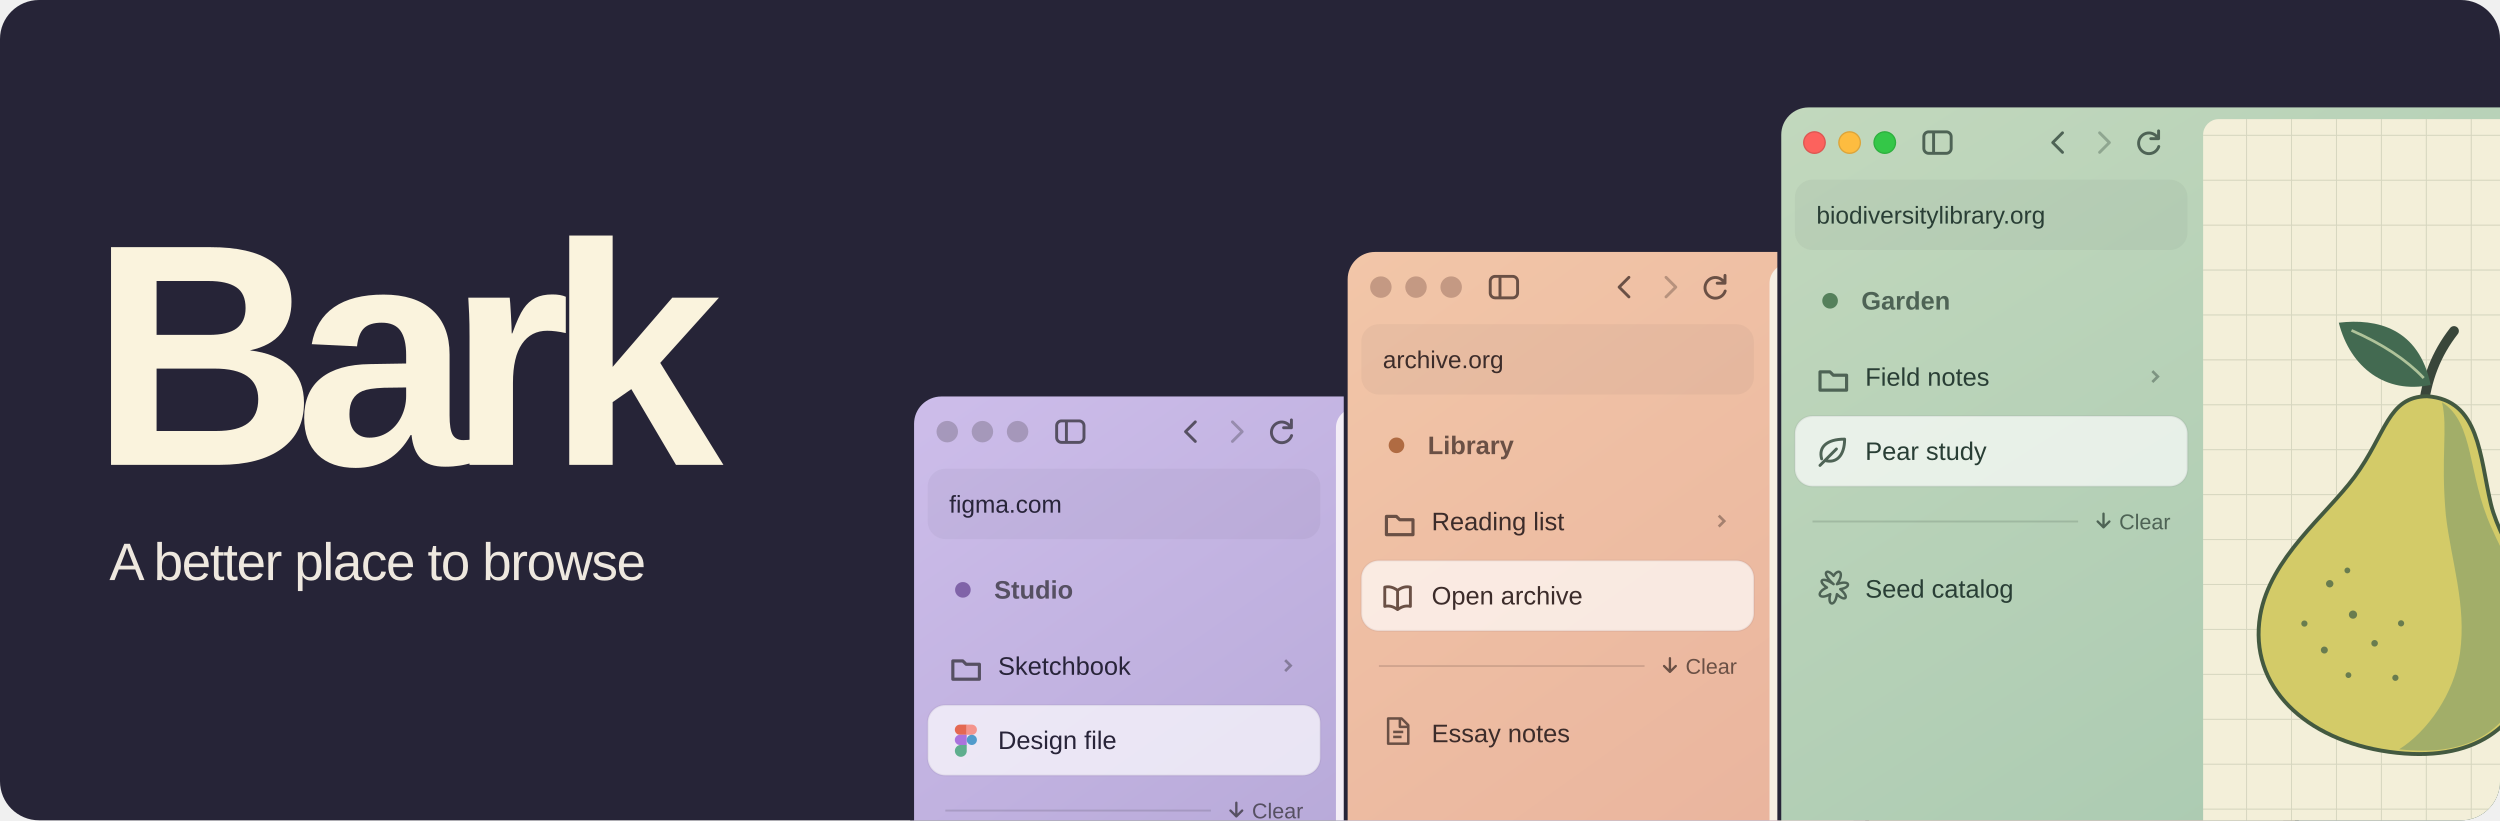
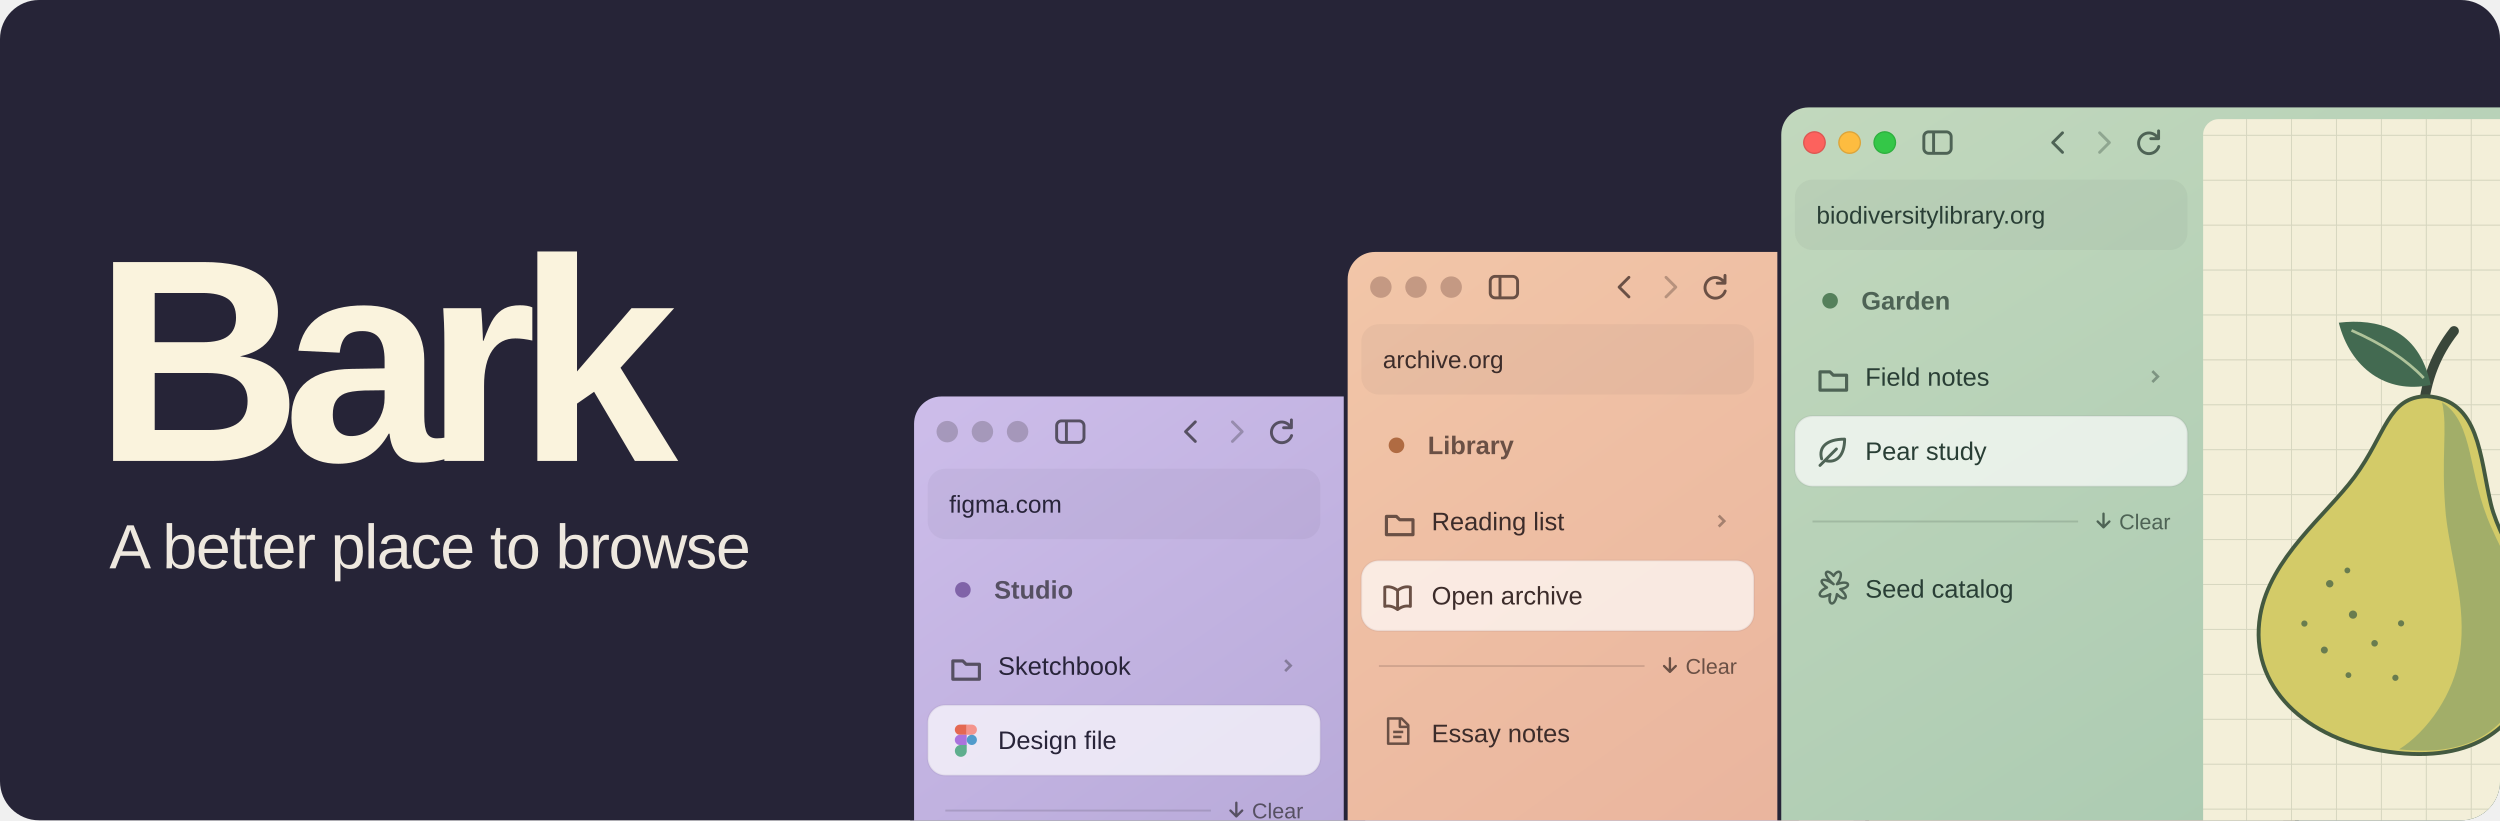
<svg xmlns="http://www.w3.org/2000/svg" xmlns:xlink="http://www.w3.org/1999/xlink" width="1280" height="420" viewBox="0 0 1280 420" role="img" aria-labelledby="title desc">
  <defs>
    <clipPath id="frame">
      <rect width="1280" height="420" rx="20" />
    </clipPath>
    <clipPath id="plate">
      <rect x="1128" y="61" width="263" height="436" rx="8" />
    </clipPath>
    <pattern id="paper-grid" width="23" height="23" patternUnits="userSpaceOnUse">
      <path d="M23 0H0V23" fill="none" stroke="#68745e" stroke-opacity=".2" stroke-width="1" />
    </pattern>
    <linearGradient id="studio-theme" x2=".85" y2="1">
      <stop stop-color="#cdbdea" />
      <stop offset="1" stop-color="#a79acb" />
    </linearGradient>
    <linearGradient id="library-theme" x2=".85" y2="1">
      <stop stop-color="#f2c6a8" />
      <stop offset="1" stop-color="#e5ab98" />
    </linearGradient>
    <linearGradient id="garden-theme" x2=".85" y2="1">
      <stop stop-color="#c2d8bd" />
      <stop offset="1" stop-color="#a2c5ad" />
    </linearGradient>
    <g id="window-buttons">
      <circle cx="18" cy="19" r="5.5" />
      <circle cx="36" cy="19" r="5.5" />
      <circle cx="54" cy="19" r="5.5" />
    </g>
    <g id="sidebar-chrome">
      <g fill="none" stroke="currentColor" stroke-width="1.5" stroke-linecap="round" stroke-linejoin="round">
        <rect x="74" y="13.5" width="14" height="11" rx="2.5" />
        <path d="M79 14v10" />
        <path d="m145 14-5 5 5 5" />
        <path d="m164 14 5 5-5 5" opacity=".42" />
        <path d="M194 17a5.3 5.3 0 1 0 .3 4m-.1-8v4h-4" />
      </g>
      <rect x="8" y="38" width="201" height="36" rx="9" fill="#211d24" opacity=".045" />
      <use xlink:href="#folio" transform="translate(20 133) scale(.85)" />
      <path d="m191 136 2.8 2.8-2.8 2.8" fill="none" stroke="currentColor" stroke-width="1.4" opacity=".55" />
      <rect x="8" y="159" width="201" height="36" rx="9" fill="#fff" fill-opacity=".68" stroke="#262437" stroke-opacity=".055" />
      <path d="M17 213h136" stroke="currentColor" stroke-opacity=".22" />
      <g fill="none" stroke="currentColor" stroke-width="1.2" stroke-linecap="round" stroke-linejoin="round">
        <path d="M166 209v7m-3-3 3 3 3-3" />
      </g>
      <text x="174" y="217" fill="currentColor" font-size="11" font-weight="500">Clear</text>
    </g>
    <g id="folio" fill="none" stroke="currentColor" stroke-width="1.9" stroke-linejoin="round">
      <path d="M1 4h6l2 2h8v9H1z" />
    </g>
    <g id="book" fill="none" stroke="currentColor" stroke-width="1.8" stroke-linejoin="round">
      <path d="M0 2q4-1 8 2 4-3 8-2v12q-4-1-8 2-4-3-8-2zM8 4v12" />
    </g>
    <g id="leaf" fill="none" stroke="currentColor" stroke-width="1.8" stroke-linecap="round" stroke-linejoin="round">
      <path d="M2 13C0 6 5 1 16 1c0 10-5 15-12 13M1 17l10-10" />
    </g>
    <g id="page" fill="none" stroke="currentColor" stroke-width="1.5" stroke-linejoin="round">
      <path d="M2 1h8l4 4v11H2zM9 1v5h5M5 9h6M5 12h5" />
    </g>
    <g id="flower" fill="none" stroke="currentColor" stroke-width="1.5" stroke-linejoin="round">
      <path d="M8 6C0-1 4-4 8 1c3-5 7-2 2 5 8-3 9 2 2 3 6 5 3 8-2 3-1 8-6 7-4 0-7 4-9-1-2-4C-2 4 1 1 8 6z" />
    </g>
  </defs>
  <g clip-path="url(#frame)" font-family="Arial, Helvetica, sans-serif">
    <rect width="1280" height="420" fill="#262437" />
-     <text x="46" y="238" fill="#faf3dd" font-family="'Arial Black', 'Helvetica Neue', Arial, sans-serif" font-size="162" font-weight="900" letter-spacing="-12">Bark</text>
-     <text x="56" y="297" fill="#eee8df" font-size="27" letter-spacing="-.65">A better place to browse</text>
+     <text x="48" y="236" fill="#faf3dd" font-family="'Arial Black', 'Helvetica Neue', Arial, sans-serif" font-size="148" font-weight="900" letter-spacing="-10">Bark</text>
+     <text x="56" y="291" fill="#eee8df" font-size="32" letter-spacing="-.65">A better place to browse</text>
    <g transform="translate(467 202)" fill="#282439" color="#565062" font-size="13">
      <rect width="489" height="398" rx="15" fill="url(#studio-theme)" stroke="#262437" stroke-width="2" />
-       <rect x="217" y="7" width="265" height="384" rx="10" fill="#f3edf6" />
+       <rect x="232" y="7" width="250" height="384" rx="10" fill="#f3edf6" />
      <use xlink:href="#window-buttons" fill="#857a94" opacity=".54" />
      <use xlink:href="#sidebar-chrome" />
      <text x="19" y="60.5" font-size="12.5">figma.com</text>
      <circle cx="26" cy="100" r="4" fill="#8063a8" />
      <text x="42" y="104.5" fill="currentColor" font-weight="600">Studio</text>
      <text x="44" y="143.5">Sketchbook</text>
      <g transform="translate(21 169) scale(.87)">
        <path d="M4 0h4v6H4a3 3 0 0 1 0-6Z" fill="#e46852" />
        <path d="M8 0h3a3 3 0 0 1 0 6H8Z" fill="#f4948c" />
        <path d="M4 6h4v6H4a3 3 0 0 1 0-6Z" fill="#aa73dd" />
        <circle cx="11" cy="9" r="3" fill="#519bcb" />
        <path d="M4 12h4v3a3.5 3.5 0 1 1-4-3Z" fill="#5fae8e" />
      </g>
      <text x="44" y="181.5" font-weight="500">Design file</text>
      <use xlink:href="#page" x="20" y="239" />
      <text x="44" y="252">Type specimens</text>
    </g>
    <g transform="translate(689 128)" fill="#3c2c2a" color="#6a5045" font-size="13">
      <rect width="487" height="411" rx="15" fill="url(#library-theme)" stroke="#262437" stroke-width="2" />
-       <rect x="217" y="7" width="263" height="397" rx="10" fill="#f6eee3" />
+       <rect x="232" y="7" width="248" height="397" rx="10" fill="#f6eee3" />
      <use xlink:href="#window-buttons" fill="#a27867" opacity=".57" />
      <use xlink:href="#sidebar-chrome" />
      <text x="19" y="60.5" font-size="12.5">archive.org</text>
      <circle cx="26" cy="100" r="4" fill="#b06b42" />
      <text x="42" y="104.5" fill="currentColor" font-weight="600">Library</text>
      <text x="44" y="143.5">Reading list</text>
      <use xlink:href="#book" transform="translate(20 171) scale(.82)" />
      <text x="44" y="181.5" font-weight="500">Open archive</text>
      <use xlink:href="#page" transform="translate(20 239) scale(.86)" />
      <text x="44" y="252">Essay notes</text>
    </g>
    <g transform="translate(911 54)" fill="#293e35" color="#4e6355" font-size="13">
      <rect width="585" height="438" rx="15" fill="url(#garden-theme)" stroke="#262437" stroke-width="2" />
      <g stroke-width=".7">
        <circle cx="18" cy="19" r="5.5" fill="#fc625d" stroke="#dd5652" />
        <circle cx="36" cy="19" r="5.5" fill="#fdbc40" stroke="#dca43a" />
        <circle cx="54" cy="19" r="5.5" fill="#34c748" stroke="#2db03e" />
      </g>
      <use xlink:href="#sidebar-chrome" />
      <text x="19" y="60.5" font-size="12.5">biodiversitylibrary.org</text>
      <circle cx="26" cy="100" r="4" fill="#55805b" />
      <text x="42" y="104.5" fill="currentColor" font-weight="600">Garden</text>
      <text x="44" y="143.5">Field notes</text>
      <use xlink:href="#leaf" transform="translate(20 170) scale(.84)" />
      <text x="44" y="181.5" font-weight="500">Pear study</text>
      <use xlink:href="#flower" transform="translate(21 240) scale(.85)" />
      <text x="44" y="252">Seed catalog</text>
    </g>
    <g clip-path="url(#plate)">
      <rect x="1128" y="61" width="263" height="436" fill="#f3efd9" />
      <rect x="1128" y="61" width="263" height="436" fill="url(#paper-grid)" />
      <g transform="translate(1145 167) rotate(8 108 106)">
        <path d="M87 45Q86 22 97 3" fill="none" stroke="#39463a" stroke-width="5" stroke-linecap="round" />
        <path d="M89 32C79 4 57 2 38 7c9 22 29 33 51 25Z" fill="#436a51" />
        <path d="M45 10q25 7 40 19" fill="none" stroke="#afc39a" stroke-width="1.4" />
        <path d="M88 38c27-2 31 27 40 50 9 23 37 45 34 77-2 34-24 56-68 56-43 0-76-23-75-60 1-30 26-55 38-77 13-24 11-43 31-46Z" fill="#d3cb68" stroke="#435940" stroke-width="2" />
        <path d="M96 40c18 8 18 35 34 60 14 23 36 44 29 74-7 30-26 44-60 45 13-11 24-32 24-53 0-25-11-46-17-69-7-30-5-44-10-57Z" fill="#a2ae69" />
        <g fill="#697c4f">
          <circle cx="52" cy="140" r="1.9" />
          <circle cx="66" cy="154" r="2.1" />
          <circle cx="60" cy="132" r="1.5" />
          <circle cx="42" cy="162" r="1.6" />
          <circle cx="79" cy="167" r="1.7" />
          <circle cx="54" cy="174" r="1.8" />
          <circle cx="68" cy="185" r="1.5" />
          <circle cx="92" cy="183" r="1.6" />
          <circle cx="91" cy="155" r="1.6" />
        </g>
      </g>
    </g>
  </g>
</svg>
